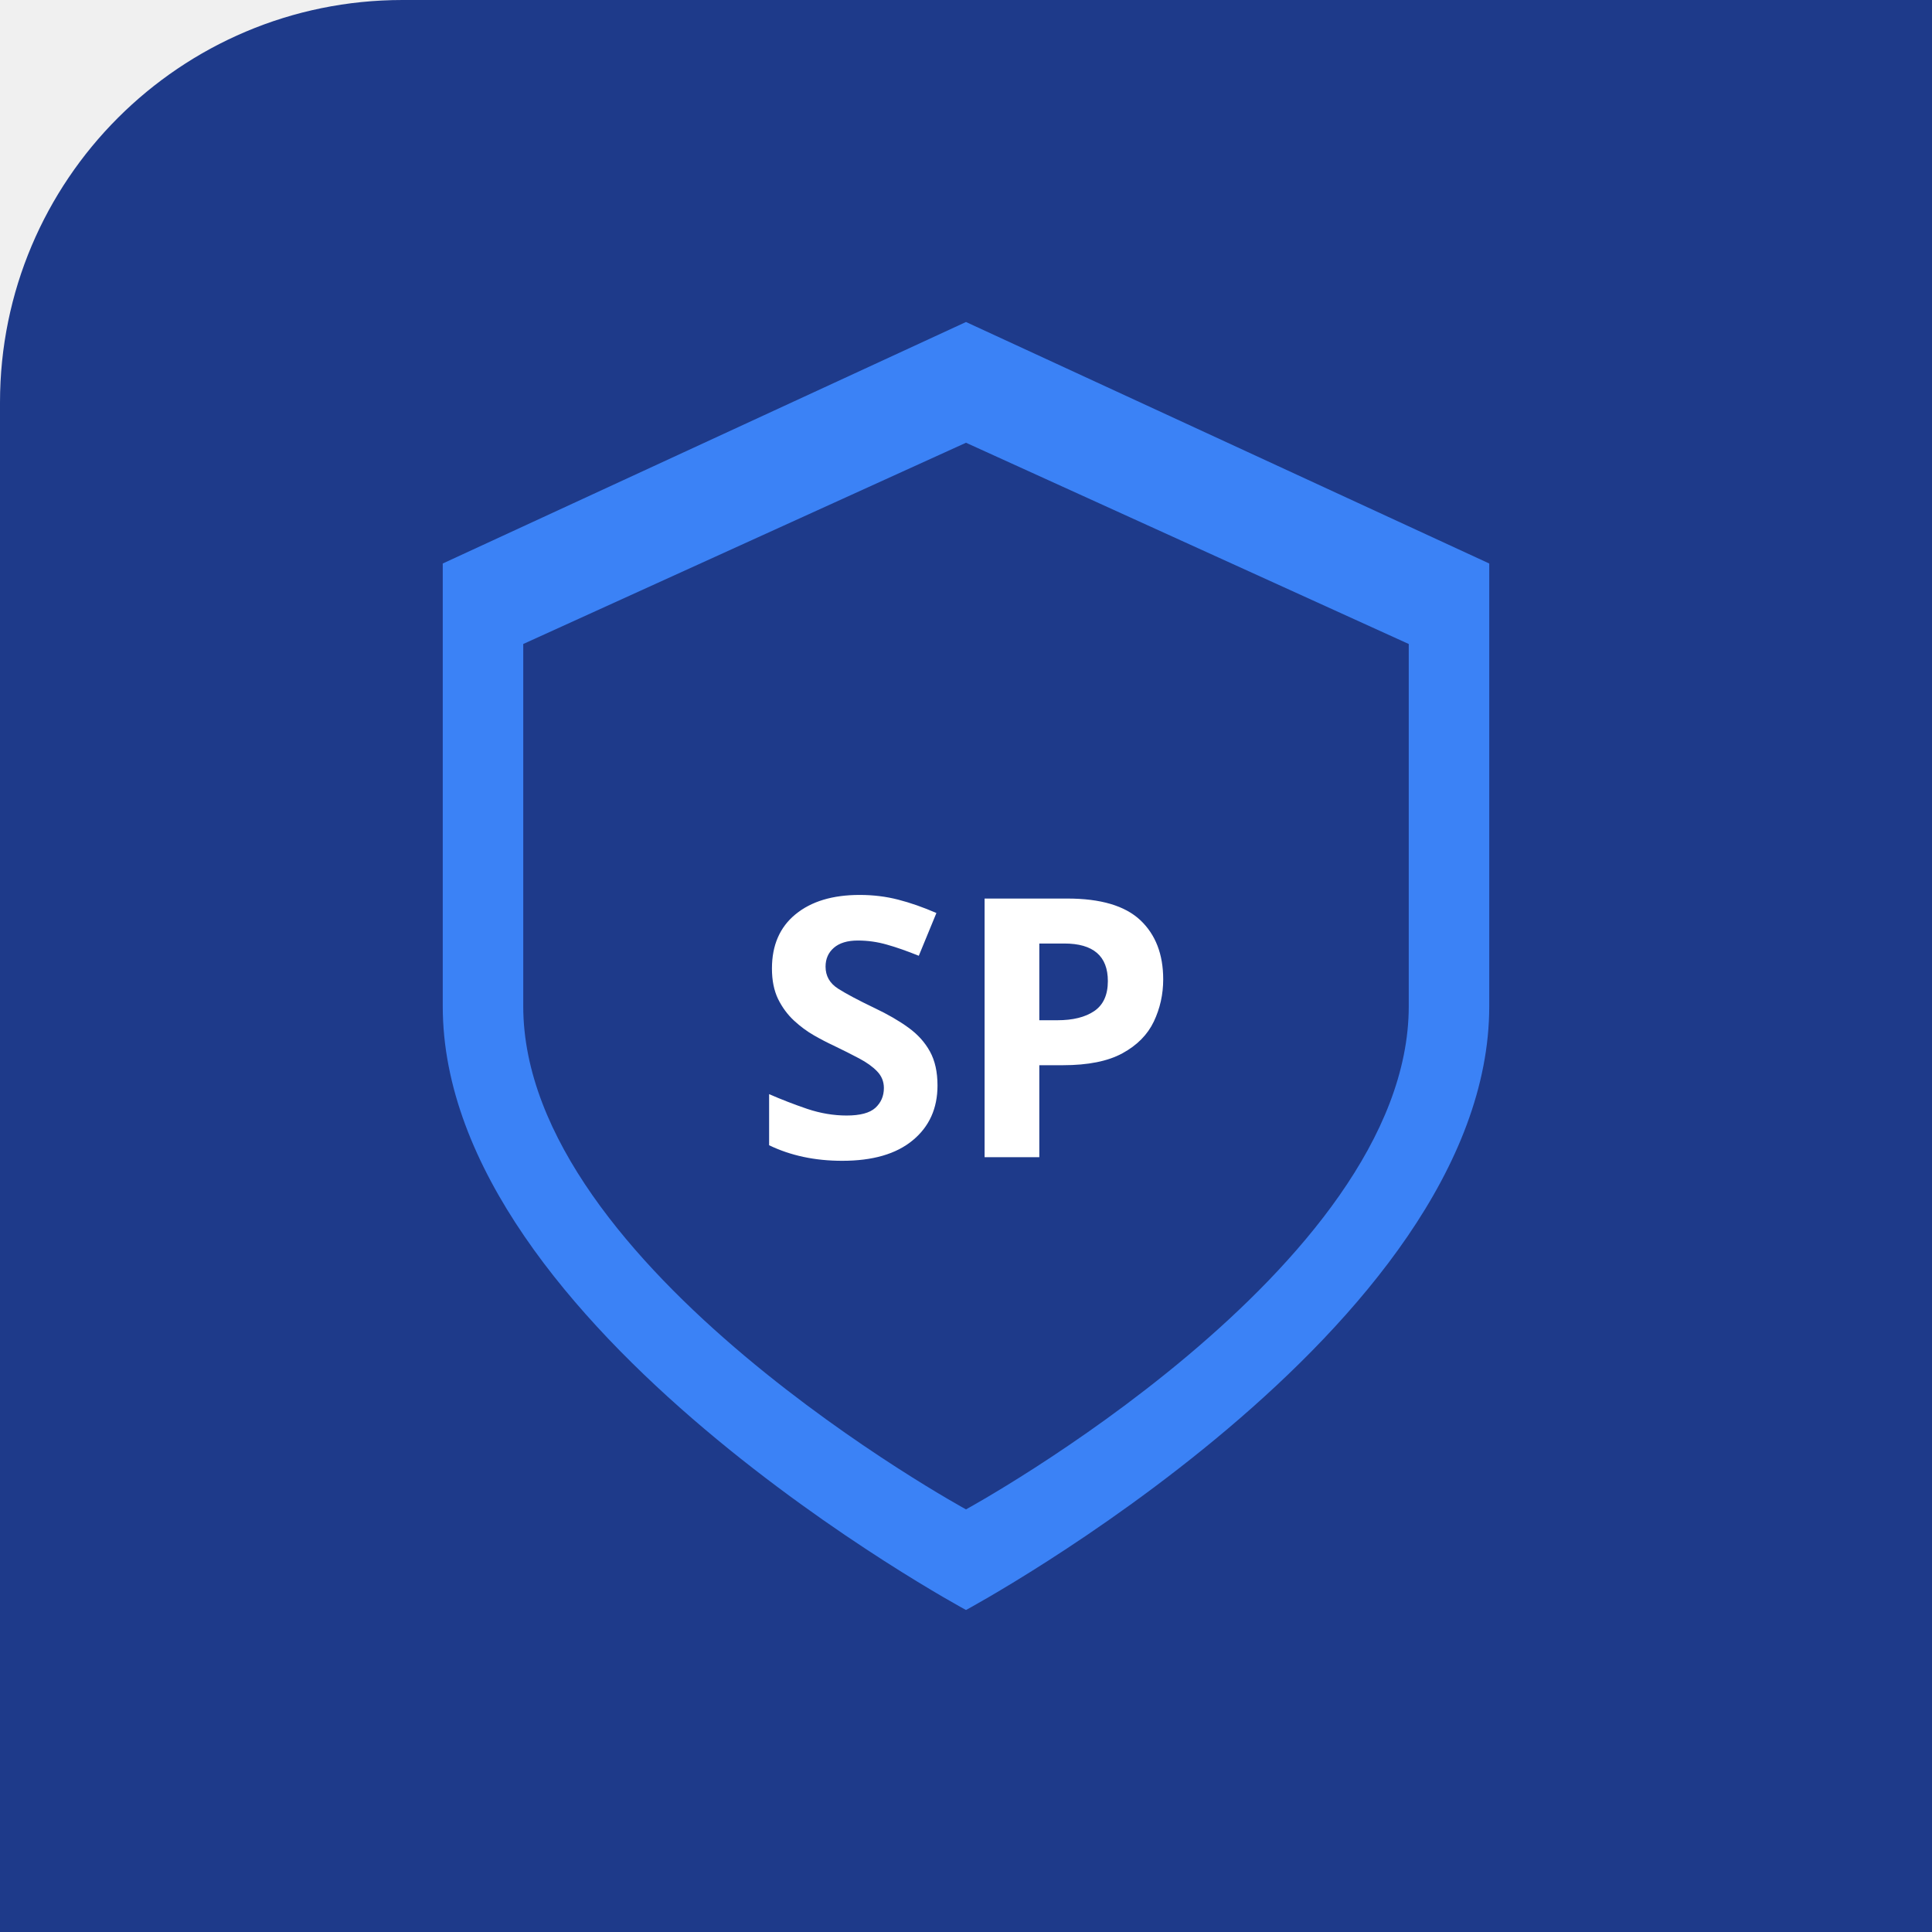
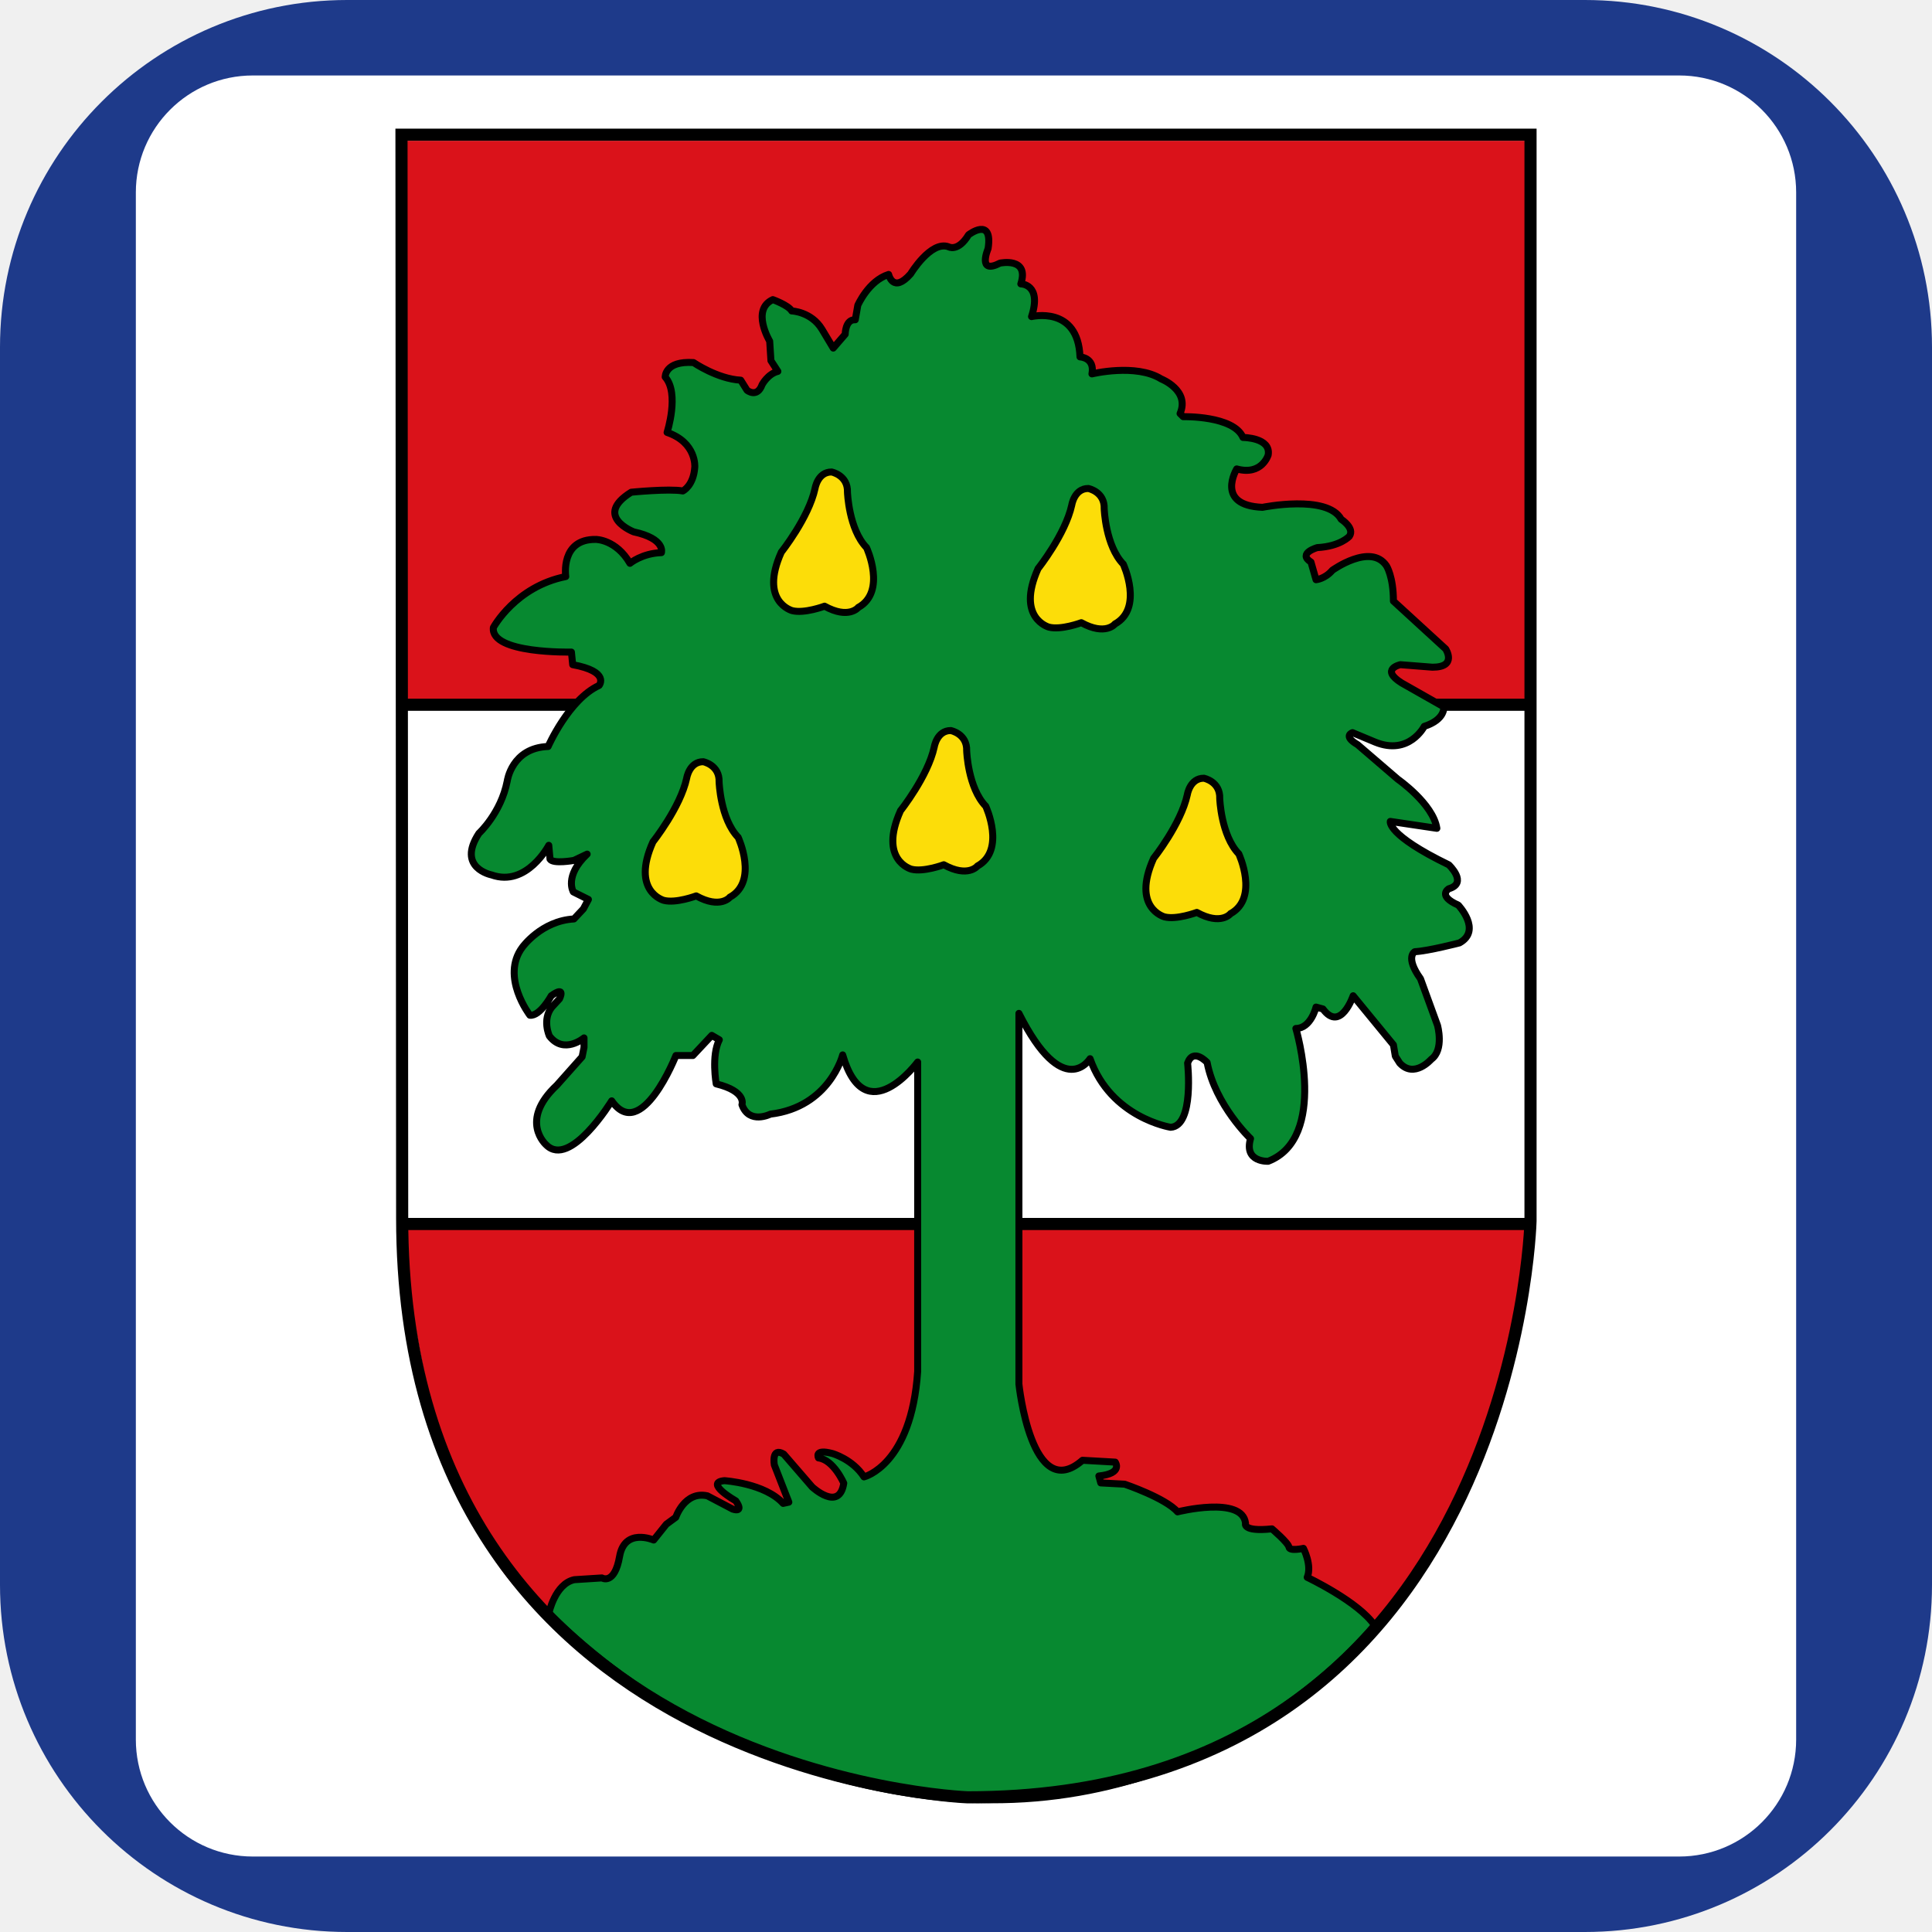
- <svg xmlns="http://www.w3.org/2000/svg" width="512" height="512" viewBox="0 0 192 192">
-   <rect width="512" height="512" rx="40" fill="#1e3a8a" />
-   <path d="M96 32 L148 56 L148 100 C148 132 96 160 96 160 C96 160 44 132 44 100 L44 56 Z" fill="#3b82f6" />
-   <path d="M96 44 L140 64 L140 100 C140 126 96 150 96 150 C96 150 52 126 52 100 L52 64 Z" fill="#1e3a8a" />
-   <text x="96" y="115" text-anchor="middle" font-family="system-ui,sans-serif" font-weight="bold" font-size="36" fill="white">SP</text>
+ <svg xmlns="http://www.w3.org/2000/svg" width="512" height="512" viewBox="0 0 512 512">
+   <rect width="512" height="512" rx="92" fill="#1e3a8a" />
+   <rect x="36" y="20" width="440" height="472" rx="31" fill="#ffffff" />
+   <svg x="61" y="31" width="390" height="450" viewBox="0 0 500 729.12" preserveAspectRatio="xMidYMid meet">
+     <g transform="matrix(1.333333 0 0 -1.333333 -126.3882 893.4615)">
+       <path d="m99.679 314.482h363.696v166.329h-363.696z" fill="#fff" />
+       <path d="m0 0h82.988v-41.381l-7.971-.191-1.807.503-3.499 3.84-5.76 5.759s-4.065 5.758-4.403 6.21c-.34.451-7.453 4.065-7.453 4.065s-6.549 2.258-7.339 2.484c-.791.226-5.646 1.242-6.098 1.13-.452-.113-5.081-1.808-5.646-2.146-.564-.339-3.274-1.355-4.065-1.807-.791-.451-2.71-1.016-4.178-2.823-1.467-1.806-2.71-3.613-3.161-4.629-.452-1.016-1.807-1.92-2.597-4.968-.791-3.049-2.484-5.082-2.824-6.211-.339-1.129-2.822-1.467-2.822-1.467l-13.55.113z" fill="#da121a" transform="matrix(4.381349 0 0 4.381349 100.4943 662.4445)" />
+       <path d="m0 0 82.938.012s-2.138-22.449-11.459-29.714l-6.876 2.106s-8.859 3.054-9.268 3.156c-.407.103-7.127 1.529-7.942 1.529-.816 0-5.704-.103-7.639.102-1.935.203-9.471-.408-9.471-.408s-5.397-1.12-6.517-1.223c-1.121-.102-11.915-4.481-12.221-4.481s-1.019.204-1.019.204-8.221 3.51-10.526 28.717" fill="#da121a" transform="matrix(4.381349 0 0 4.381349 100.7089 314.434)" />
+       <g stroke="#000">
+         <g fill="none" stroke-miterlimit="3.864" stroke-width=".891" transform="matrix(4.381349 0 0 4.381349 99.9203 480.8113)">
+           <path d="m0 0h82.956" />
+           <path d="m0 0h-82.938" transform="translate(83.119 -38.166)" />
+         </g>
+         <path d="m0 0s-10.552-13.32-29.113-12.797c0 0-17.512-.225-31.583 13.696 0 0 .451 2.171 1.872 2.468l2.026.129s.928-.556 1.3 1.578c.372 2.136 2.507 1.207 2.507 1.207l.928 1.161.696.51s.65 1.949 2.322 1.578l1.856-.975s.881-.324.232.604c0 0-2.367 1.346-.836 1.486 0 0 2.972-.187 4.317-1.672l.418.092-1.067 2.739s-.233 1.347.696.79l2.088-2.414s1.997-1.857 2.321.279c0 0-.742 1.718-1.856 1.856 0 0-.372.697 1.021.325 0 0 1.486-.416 2.321-1.718 0 0 3.481.836 3.946 7.751v22.743s-3.858-5.224-5.512.524c0 0-.959-3.833-5.314-4.355 0 0-1.567-.785-2.09.696 0 0 .374.975-1.893 1.529 0 0-.37 2.084.23 3.24l-.554.324-1.388-1.48h-1.249s-2.545-6.477-4.719-3.332c0 0-3.054-4.997-4.812-3.239 0 0-2.035 1.758.786 4.396l1.851 2.081.14.694v.694s-1.481-1.248-2.545.139c0 0-.555 1.203.184 2.128l.556.602s.509 1.018-.601.231c0 0-.834-1.528-1.574-1.433 0 0-2.174 2.821-.554 4.995 0 0 1.387 1.943 3.793 2.082l.694.74.37.694-1.11.555s-.694 1.157 1.017 2.777l-.971-.463s-1.527-.278-1.758.092l-.092 1.018s-1.619-3.099-4.21-2.175c0 0-2.591.509-.925 3.054 0 0 1.618 1.48 2.081 3.84 0 0 .324 2.451 3.007 2.544 0 0 1.526 3.47 3.747 4.488 0 0 .833 1.017-1.942 1.526l-.093.926s-5.968-.139-5.737 1.804c0 0 1.62 3.006 5.321 3.747 0 0-.417 2.776 2.22 2.729 0 0 1.48 0 2.498-1.757 0 0 .88.74 2.313.786 0 0 .325 1.018-2.035 1.527 0 0-3.007 1.156-.185 2.914 0 0 2.776.277 3.794.093 0 0 .786.37.879 1.758 0 0 .138 1.804-2.037 2.544 0 0 .926 2.868-.138 4.071 0 0-.046 1.203 2.082 1.064 0 0 1.758-1.203 3.47-1.295l.463-.741s.74-.601 1.109.416c0 0 .417.787 1.157.972l-.509.787-.092 1.434s-1.388 2.313.231 3.054c0 0 1.156-.417 1.388-.833 0 0 1.434-.046 2.221-1.342l.832-1.388.879 1.018s0 1.11.74 1.064l.186 1.064s.786 1.805 2.266 2.267c0 0 .324-1.434 1.619.047 0 0 1.481 2.451 2.776 1.989 0 0 .694-.417 1.48.878 0 0 1.805 1.388 1.435-1.017 0 0-.833-1.943.879-1.064 0 0 2.174.462 1.527-1.527 0 0 1.573 0 .787-2.405 0 0 3.422.833 3.562-2.961 0 0 1.11-.046.878-1.25 0 0 3.239.787 5.089-.37 0 0 2.129-.833 1.388-2.545l.231-.23s3.701.092 4.395-1.527c0 0 2.082 0 1.85-1.295 0 0-.462-1.527-2.312-1.018 0 0-1.619-2.683 1.896-2.822 0 0 4.765.971 5.784-.879 0 0 1.018-.648.601-1.249 0 0-.648-.741-2.36-.833 0 0-1.479-.416-.462-1.064l.371-1.296s.647.047 1.202.695c0 0 2.822 2.035 3.978.323 0 0 .509-.786.509-2.59l3.84-3.517s.879-1.342-.972-1.342l-2.358.186s-1.527-.324.092-1.342l3.099-1.758s.139-.925-1.435-1.434c0 0-1.11-2.174-3.607-1.157l-1.666.695s-.74-.232.37-.879l2.961-2.545s2.591-1.805 2.869-3.609l-3.423.509s-.279-.971 4.301-3.191c0 0 1.434-1.342 0-1.759 0 0-.878-.509.695-1.202 0 0 1.757-1.851.092-2.777 0 0-2.313-.602-3.285-.647 0 0-.74-.37.418-1.99l1.248-3.423s.508-1.804-.462-2.499c0 0-1.251-1.434-2.313-.276l-.324.507-.14.834-2.96 3.608s-.926-2.729-2.221-.971l-.508.139s-.371-1.573-1.482-1.573c0 0 2.406-8.049-2.036-9.762 0 0-1.804-.094-1.295 1.666 0 0-2.59 2.452-3.192 5.597 0 0-1.018 1.111-1.434-.045 0 0 .509-4.628-1.249-4.719 0 0-4.395.694-5.921 5.042 0 0-1.943-3.193-5.229 3.331v-27.25s.926-8.882 4.673-5.598l2.406-.137s.601-.833-1.203-1.019l.139-.508 1.757-.094s3.008-1.018 3.887-2.034c0 0 4.765 1.202 4.997-.833 0 0-.278-.649 1.943-.417 0 0 1.202-1.018 1.248-1.341.047-.323 1.065-.092 1.065-.092s.648-1.249.278-2.129c0 0 3.808-1.805 4.956-3.54" fill="#078930" stroke-linecap="square" stroke-linejoin="round" stroke-width=".514" transform="matrix(4.381349 0 0 4.381349 413.8878 184.2948)" />
+         <path d="m0 0s-1.496-.561-2.385-.327c0 0-2.43.654-.794 4.3 0 0 2.011 2.525 2.478 4.675 0 0 .187 1.216 1.215 1.216 0 0 1.215-.234 1.169-1.496 0 0 .094-2.712 1.403-4.067 0 0 1.495-3.226-.608-4.395 0 0-.702-.888-2.478.094" fill="#fcdd09" stroke-linecap="round" stroke-width=".514" transform="matrix(4.381349 0 0 4.381349 236.7455 512.5542)" />
+         <path d="m0 0s-1.495-.561-2.384-.327c0 0-2.431.655-.795 4.301 0 0 2.01 2.524 2.478 4.675 0 0 .186 1.215 1.215 1.215 0 0 1.216-.234 1.169-1.496 0 0 .093-2.711 1.402-4.067 0 0 1.496-3.226-.607-4.395 0 0-.702-.887-2.478.094" fill="#fcdd09" stroke-linecap="round" stroke-width=".514" transform="matrix(4.381349 0 0 4.381349 319.4259 507.2396)" />
+         <path d="m0 0s-1.495-.561-2.383-.328c0 0-2.431.655-.795 4.301 0 0 2.01 2.525 2.478 4.675 0 0 .186 1.215 1.214 1.215 0 0 1.216-.233 1.17-1.496 0 0 .093-2.711 1.402-4.067 0 0 1.495-3.225-.608-4.394 0 0-.701-.888-2.478.094" fill="#fcdd09" stroke-linecap="round" stroke-width=".514" transform="matrix(4.381349 0 0 4.381349 356.6279 413.9388)" />
+         <path d="m0 0s-1.496-.561-2.384-.327c0 0-2.431.655-.795 4.301 0 0 2.01 2.524 2.478 4.675 0 0 .187 1.215 1.215 1.215 0 0 1.216-.234 1.169-1.496 0 0 .093-2.711 1.402-4.067 0 0 1.496-3.226-.607-4.395 0 0-.702-.887-2.478.094" fill="#fcdd09" stroke-linecap="round" stroke-width=".514" transform="matrix(4.381349 0 0 4.381349 275.1348 429.2867)" />
+         <path d="m0 0s-1.496-.562-2.384-.328c0 0-2.431.655-.795 4.301 0 0 2.011 2.525 2.478 4.675 0 0 .187 1.215 1.215 1.215 0 0 1.215-.233 1.169-1.496 0 0 .094-2.712 1.403-4.067 0 0 1.495-3.226-.608-4.394 0 0-.702-.888-2.478.094" fill="#fcdd09" stroke-linecap="round" stroke-width=".514" transform="matrix(4.381349 0 0 4.381349 195.4074 419.2534)" />
+         <path d="m0 0h82.987v-79.864s-1.09-42.344-41.375-42.344c0 0-41.562 1.536-41.562 42.586z" fill="none" stroke-miterlimit="3.864" stroke-width=".891" transform="matrix(4.381349 0 0 4.381349 100.4943 664.3942)" />
+       </g>
+     </g>
+   </svg>
</svg>
